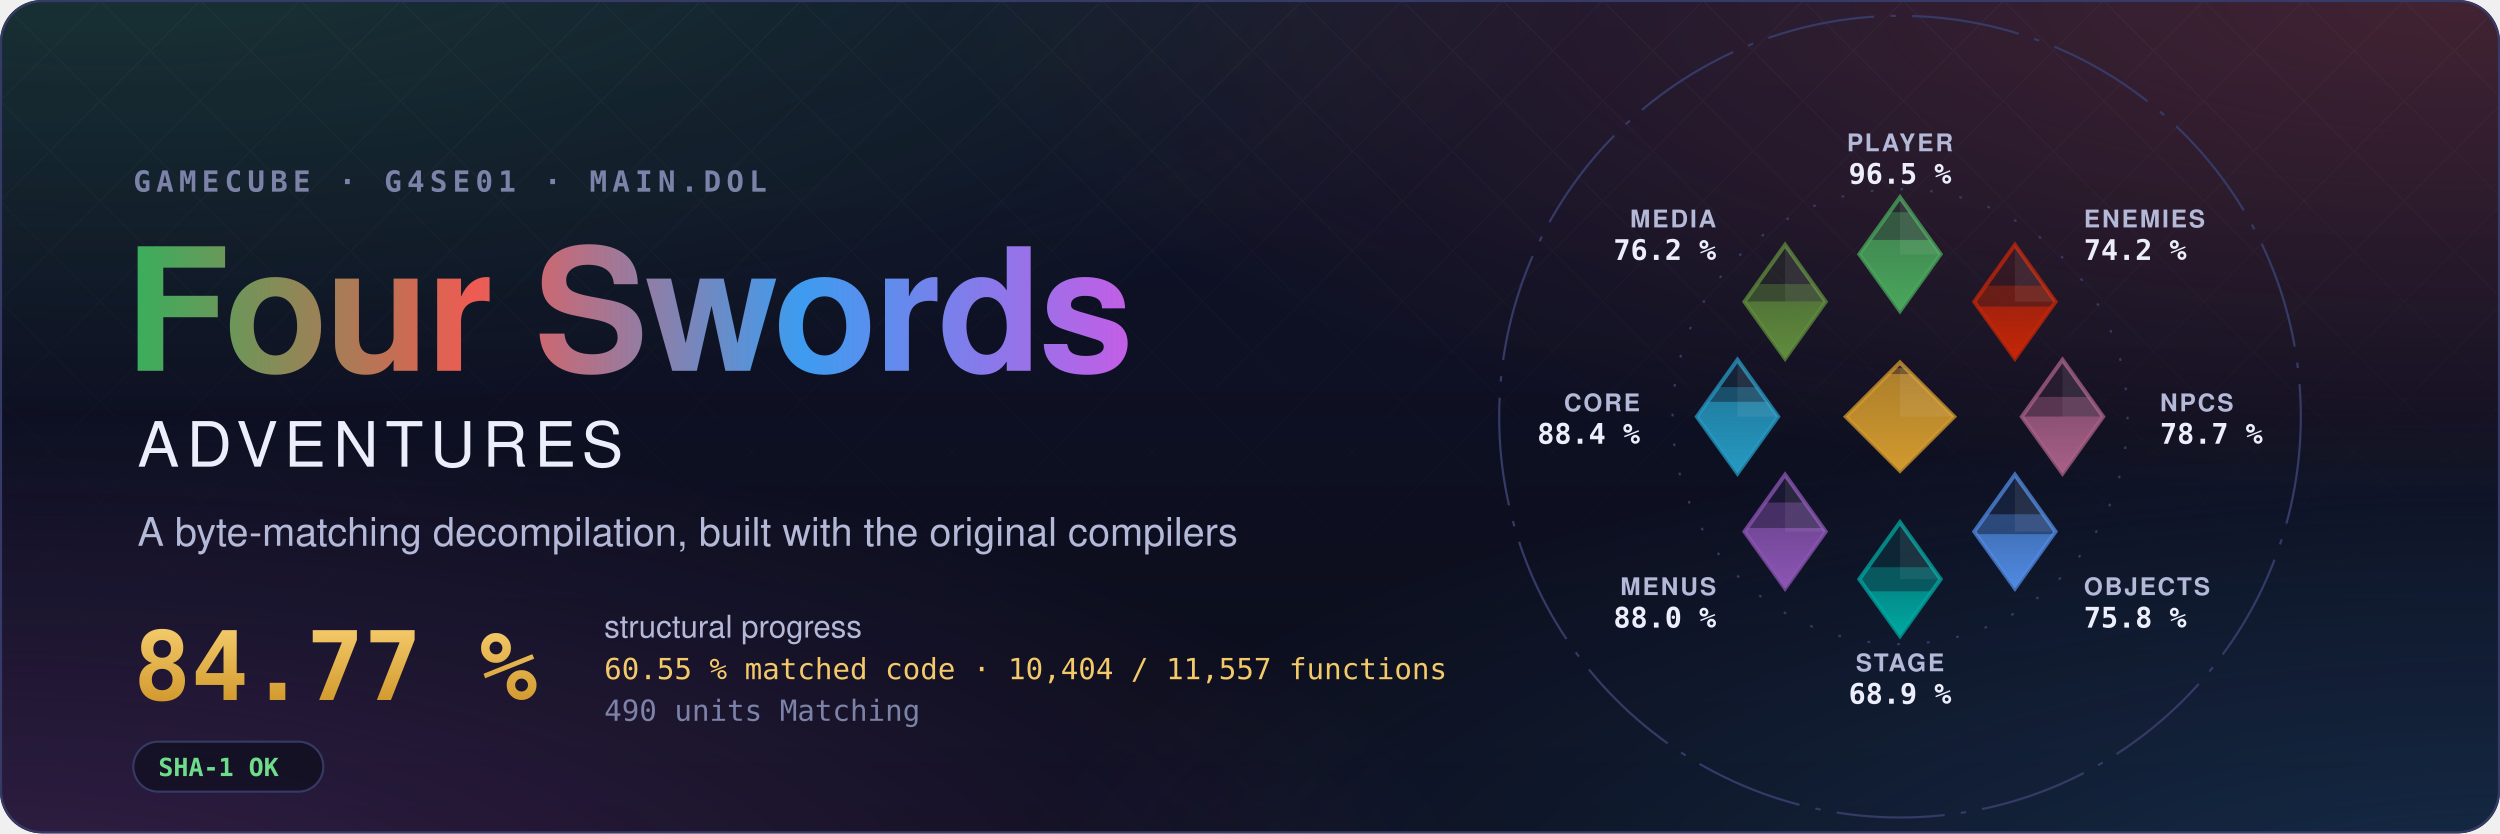
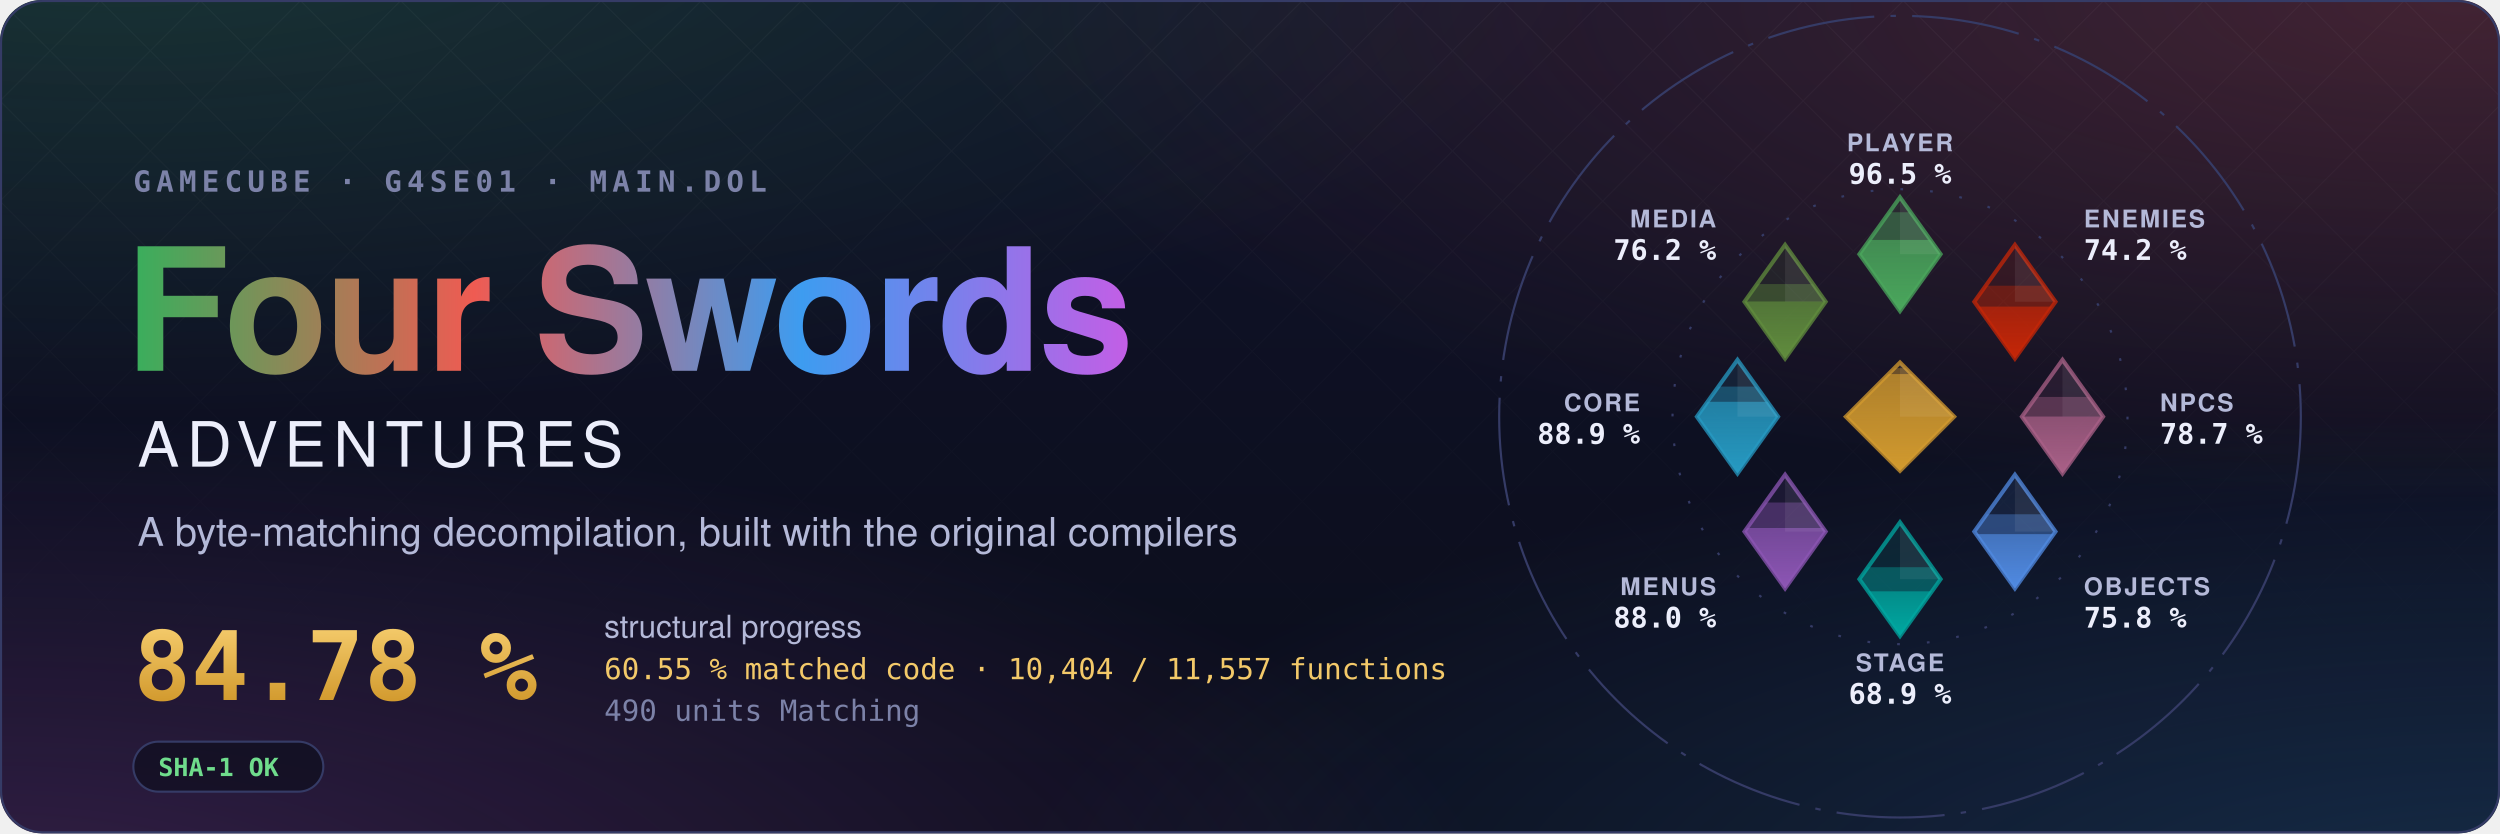
- <svg xmlns="http://www.w3.org/2000/svg" width="1200" height="400" viewBox="0 0 1200 400" role="img" aria-label="Four Swords Adventures decompilation: 84.77 % structural progress, 60.55 % matched code, 10,404 of 11,557 functions">
+ <svg xmlns="http://www.w3.org/2000/svg" width="1200" height="400" viewBox="0 0 1200 400" role="img" aria-label="Four Swords Adventures decompilation: 84.78 % structural progress, 60.55 % matched code, 10,404 of 11,557 functions">
  <style>text { font-family: -apple-system, BlinkMacSystemFont, 'Segoe UI', Helvetica, Arial, sans-serif; } .mono { font-family: ui-monospace, SFMono-Regular, 'SF Mono', Menlo, Consolas, monospace; } .spin { transform-box: fill-box; transform-origin: center; animation: spin 90s linear infinite; } @keyframes spin { to { transform: rotate(360deg); } } .rise { transform-box: fill-box; transform-origin: 50% 100%; animation: rise 1.6s cubic-bezier(.2,.8,.2,1) both; } @keyframes rise { from { transform: scaleY(0); } } @media (prefers-reduced-motion: reduce) { * { animation: none !important; } }</style>
  <defs>
    <radialGradient id="glow0" cx="0.05" cy="-0.1" r="0.6">
      <stop offset="0" stop-color="#3aae5c" stop-opacity="0.22" />
      <stop offset="1" stop-color="#3aae5c" stop-opacity="0" />
    </radialGradient>
    <radialGradient id="glow1" cx="0.98" cy="0.0" r="0.6">
      <stop offset="0" stop-color="#ef5b52" stop-opacity="0.22" />
      <stop offset="1" stop-color="#ef5b52" stop-opacity="0" />
    </radialGradient>
    <radialGradient id="glow2" cx="1.0" cy="1.1" r="0.6">
      <stop offset="0" stop-color="#3d9cf0" stop-opacity="0.22" />
      <stop offset="1" stop-color="#3d9cf0" stop-opacity="0" />
    </radialGradient>
    <radialGradient id="glow3" cx="0.0" cy="1.1" r="0.6">
      <stop offset="0" stop-color="#c35ee6" stop-opacity="0.22" />
      <stop offset="1" stop-color="#c35ee6" stop-opacity="0" />
    </radialGradient>
    <linearGradient id="sky" x1="0" y1="0" x2="0" y2="1">
      <stop offset="0" stop-color="#10132a" />
      <stop offset="1" stop-color="#0b0d1a" />
    </linearGradient>
    <linearGradient id="four" x1="0" y1="0" x2="1" y2="0">
      <stop offset="0" stop-color="#3aae5c" />
      <stop offset="0.34" stop-color="#ef5b52" />
      <stop offset="0.67" stop-color="#3d9cf0" />
      <stop offset="1" stop-color="#c35ee6" />
    </linearGradient>
    <linearGradient id="goldtext" x1="0" y1="0" x2="0" y2="1">
      <stop offset="0" stop-color="#f3c969" />
      <stop offset="1" stop-color="#d29a2e" />
    </linearGradient>
    <pattern id="lattice" width="34" height="34" patternUnits="userSpaceOnUse" patternTransform="rotate(45)">
      <path d="M0 0H34M0 0V34" stroke="#fff" stroke-opacity="0.035" />
    </pattern>
    <linearGradient id="fade" x1="0" y1="0" x2="0" y2="1">
      <stop offset="0" stop-color="#fff" />
      <stop offset="0.8" stop-color="#fff" stop-opacity="0" />
    </linearGradient>
    <mask id="fadeMask">
      <rect width="1200" height="400" fill="url(#fade)" />
    </mask>
    <clipPath id="card">
      <rect width="1200" height="400" rx="20" />
    </clipPath>
  </defs>
  <g clip-path="url(#card)">
    <rect width="1200" height="400" fill="url(#sky)" />
    <rect width="1200" height="400" fill="url(#glow0)" />
    <rect width="1200" height="400" fill="url(#glow1)" />
    <rect width="1200" height="400" fill="url(#glow2)" />
    <rect width="1200" height="400" fill="url(#glow3)" />
    <rect width="1200" height="400" fill="url(#lattice)" mask="url(#fadeMask)" />
  </g>
  <rect x="0.5" y="0.5" width="1199" height="399" rx="20" fill="none" stroke="#353b66" />
  <text x="64" y="92" class="mono" font-size="14" font-weight="600" letter-spacing="0.18em" fill="#7c82a8">GAMECUBE · G4SE01 · MAIN.DOL</text>
  <text x="60" y="178" font-size="82" font-weight="700" letter-spacing="-1.5" fill="url(#four)">Four Swords</text>
  <text x="66" y="224" font-size="30" font-weight="500" letter-spacing="0.12em" fill="#eceefb">ADVENTURES</text>
  <text x="66" y="262" font-size="19" fill="#b4b9d8">A byte-matching decompilation, built with the original compilers</text>
-   <text x="64" y="336" class="mono" font-size="46" font-weight="700" fill="url(#goldtext)">84.77 %</text>
+   <text x="64" y="336" class="mono" font-size="46" font-weight="700" fill="url(#goldtext)">84.78 %</text>
  <text x="290" y="306" font-size="15" fill="#b4b9d8">structural progress</text>
  <text x="290" y="326" class="mono" font-size="14" fill="#f3c969">60.55 % matched code · 10,404 / 11,557 functions</text>
  <text x="290" y="346" class="mono" font-size="14" fill="#7c82a8">490 units Matching</text>
  <g transform="translate(64 356)">
    <rect width="91.2" height="24" rx="12" fill="#0b0d1a" fill-opacity="0.6" stroke="#353b66" />
    <text x="12" y="16.5" class="mono" font-size="12" font-weight="600" fill="#6fdc8c">SHA-1 OK</text>
  </g>
  <defs>
    <clipPath id="ec-player">
      <path d="M0 -81L15 -60L0 -39L-15 -60Z" />
    </clipPath>
    <linearGradient id="eg-player" x1="0" y1="1" x2="0" y2="0">
      <stop offset="0" stop-color="#4aa75c" />
      <stop offset="1" stop-color="#4aa75c" stop-opacity="0.65" />
    </linearGradient>
    <clipPath id="ec-enemies">
      <path d="M42.43 -63.43L57.43 -42.43L42.43 -21.43L27.43 -42.43Z" />
    </clipPath>
    <linearGradient id="eg-enemies" x1="0" y1="1" x2="0" y2="0">
      <stop offset="0" stop-color="#c52607" />
      <stop offset="1" stop-color="#c52607" stop-opacity="0.65" />
    </linearGradient>
    <clipPath id="ec-npcs">
      <path d="M60 -21L75 0L60 21L45 0Z" />
    </clipPath>
    <linearGradient id="eg-npcs" x1="0" y1="1" x2="0" y2="0">
      <stop offset="0" stop-color="#a96087" />
      <stop offset="1" stop-color="#a96087" stop-opacity="0.65" />
    </linearGradient>
    <clipPath id="ec-objects">
      <path d="M42.43 21.43L57.43 42.43L42.43 63.43L27.43 42.43Z" />
    </clipPath>
    <linearGradient id="eg-objects" x1="0" y1="1" x2="0" y2="0">
      <stop offset="0" stop-color="#508ae1" />
      <stop offset="1" stop-color="#508ae1" stop-opacity="0.65" />
    </linearGradient>
    <clipPath id="ec-stage">
      <path d="M0 39L15 60L0 81L-15 60Z" />
    </clipPath>
    <linearGradient id="eg-stage" x1="0" y1="1" x2="0" y2="0">
      <stop offset="0" stop-color="#00a8a1" />
      <stop offset="1" stop-color="#00a8a1" stop-opacity="0.65" />
    </linearGradient>
    <clipPath id="ec-menus">
      <path d="M-42.43 21.43L-27.43 42.43L-42.43 63.43L-57.43 42.43Z" />
    </clipPath>
    <linearGradient id="eg-menus" x1="0" y1="1" x2="0" y2="0">
      <stop offset="0" stop-color="#8c55b4" />
      <stop offset="1" stop-color="#8c55b4" stop-opacity="0.65" />
    </linearGradient>
    <clipPath id="ec-core">
      <path d="M-60 -21L-45 0L-60 21L-75 0Z" />
    </clipPath>
    <linearGradient id="eg-core" x1="0" y1="1" x2="0" y2="0">
      <stop offset="0" stop-color="#269ac2" />
      <stop offset="1" stop-color="#269ac2" stop-opacity="0.65" />
    </linearGradient>
    <clipPath id="ec-media">
      <path d="M-42.43 -63.43L-27.43 -42.43L-42.43 -21.43L-57.43 -42.43Z" />
    </clipPath>
    <linearGradient id="eg-media" x1="0" y1="1" x2="0" y2="0">
      <stop offset="0" stop-color="#608c3d" />
      <stop offset="1" stop-color="#608c3d" stop-opacity="0.65" />
    </linearGradient>
    <clipPath id="ec-libs">
      <path d="M0 -20L20 0L0 20L-20 0Z" />
    </clipPath>
    <linearGradient id="eg-libs" x1="0" y1="1" x2="0" y2="0">
      <stop offset="0" stop-color="#d29a2e" />
      <stop offset="1" stop-color="#d29a2e" stop-opacity="0.65" />
    </linearGradient>
  </defs>
  <g transform="translate(912 200) scale(1.3)">
    <circle class="spin" r="148" fill="none" stroke="#353b66" stroke-width="0.8" stroke-dasharray="40 6 2 6" />
    <circle r="84" fill="none" stroke="#353b66" stroke-width="0.8" stroke-dasharray="1 10" />
    <path d="M0 -81L15 -60L0 -39L-15 -60Z" fill="#4aa75c" fill-opacity="0.12" stroke="#4aa75c" stroke-opacity="0.75" stroke-width="1.5" />
    <g clip-path="url(#ec-player)">
      <rect class="rise" style="animation-delay:0.20s" x="-15.0" y="-75.47" width="30" height="36.47" fill="#4aa75c" fill-opacity="0.38" />
    </g>
    <g clip-path="url(#ec-player)">
      <rect class="rise" style="animation-delay:0.20s" x="-15.0" y="-65.25" width="30" height="26.25" fill="url(#eg-player)" />
    </g>
    <path d="M0.0 -81.0L15.0 -60.0L0.0 -60.0Z" fill="#fff" fill-opacity="0.07" />
    <text x="0.0" y="-98.0" text-anchor="middle" font-size="9" font-weight="600" letter-spacing="0.08em" fill="#b4b9d8">PLAYER</text>
    <text x="0.0" y="-86.0" text-anchor="middle" font-size="10.5" font-weight="700" fill="#eceefb" class="mono">96.5 %</text>
    <path d="M42.43 -63.43L57.43 -42.43L42.43 -21.43L27.43 -42.43Z" fill="#c52607" fill-opacity="0.12" stroke="#c52607" stroke-opacity="0.75" stroke-width="1.5" />
    <g clip-path="url(#ec-enemies)">
      <rect class="rise" style="animation-delay:0.30s" x="27.43" y="-48.35" width="30" height="26.92" fill="#c52607" fill-opacity="0.38" />
    </g>
    <g clip-path="url(#ec-enemies)">
      <rect class="rise" style="animation-delay:0.30s" x="27.43" y="-40.63" width="30" height="19.20" fill="url(#eg-enemies)" />
    </g>
    <path d="M42.43 -63.43L57.43 -42.43L42.43 -42.43Z" fill="#fff" fill-opacity="0.07" />
    <text x="67.88" y="-69.88" text-anchor="start" font-size="9" font-weight="600" letter-spacing="0.08em" fill="#b4b9d8">ENEMIES</text>
    <text x="67.88" y="-57.88" text-anchor="start" font-size="10.5" font-weight="700" fill="#eceefb" class="mono">74.2 %</text>
    <path d="M60 -21L75 0L60 21L45 0Z" fill="#a96087" fill-opacity="0.12" stroke="#a96087" stroke-opacity="0.75" stroke-width="1.5" />
    <g clip-path="url(#ec-npcs)">
      <rect class="rise" style="animation-delay:0.40s" x="45.0" y="-7.29" width="30" height="28.29" fill="#a96087" fill-opacity="0.38" />
    </g>
    <g clip-path="url(#ec-npcs)">
      <rect class="rise" style="animation-delay:0.40s" x="45.0" y="-0.05" width="30" height="21.05" fill="url(#eg-npcs)" />
    </g>
    <path d="M60.0 -21.0L75.0 0.0L60.0 0.0Z" fill="#fff" fill-opacity="0.07" />
    <text x="96.0" y="-2.0" text-anchor="start" font-size="9" font-weight="600" letter-spacing="0.08em" fill="#b4b9d8">NPCS</text>
    <text x="96.0" y="10.0" text-anchor="start" font-size="10.5" font-weight="700" fill="#eceefb" class="mono">78.7 %</text>
    <path d="M42.43 21.43L57.43 42.43L42.43 63.43L27.43 42.43Z" fill="#508ae1" fill-opacity="0.12" stroke="#508ae1" stroke-opacity="0.75" stroke-width="1.5" />
    <g clip-path="url(#ec-objects)">
      <rect class="rise" style="animation-delay:0.50s" x="27.43" y="36.04" width="30" height="27.39" fill="#508ae1" fill-opacity="0.38" />
    </g>
    <g clip-path="url(#ec-objects)">
      <rect class="rise" style="animation-delay:0.50s" x="27.43" y="43.38" width="30" height="20.05" fill="url(#eg-objects)" />
    </g>
    <path d="M42.43 21.43L57.43 42.43L42.43 42.43Z" fill="#fff" fill-opacity="0.07" />
    <text x="67.88" y="65.88" text-anchor="start" font-size="9" font-weight="600" letter-spacing="0.08em" fill="#b4b9d8">OBJECTS</text>
    <text x="67.88" y="77.88" text-anchor="start" font-size="10.5" font-weight="700" fill="#eceefb" class="mono">75.8 %</text>
    <path d="M0 39L15 60L0 81L-15 60Z" fill="#00a8a1" fill-opacity="0.12" stroke="#00a8a1" stroke-opacity="0.75" stroke-width="1.5" />
    <g clip-path="url(#ec-stage)">
      <rect class="rise" style="animation-delay:0.60s" x="-15.0" y="55.57" width="30" height="25.43" fill="#00a8a1" fill-opacity="0.38" />
    </g>
    <g clip-path="url(#ec-stage)">
      <rect class="rise" style="animation-delay:0.60s" x="-15.0" y="64.50" width="30" height="16.50" fill="url(#eg-stage)" />
    </g>
    <path d="M0.0 39.0L15.0 60.0L0.0 60.0Z" fill="#fff" fill-opacity="0.07" />
    <text x="0.0" y="94.0" text-anchor="middle" font-size="9" font-weight="600" letter-spacing="0.08em" fill="#b4b9d8">STAGE</text>
    <text x="0.0" y="106.0" text-anchor="middle" font-size="10.5" font-weight="700" fill="#eceefb" class="mono">68.9 %</text>
    <path d="M-42.43 21.43L-27.43 42.43L-42.43 63.43L-57.43 42.43Z" fill="#8c55b4" fill-opacity="0.12" stroke="#8c55b4" stroke-opacity="0.75" stroke-width="1.5" />
    <g clip-path="url(#ec-menus)">
      <rect class="rise" style="animation-delay:0.70s" x="-57.43" y="31.71" width="30" height="31.72" fill="#8c55b4" fill-opacity="0.38" />
    </g>
    <g clip-path="url(#ec-menus)">
      <rect class="rise" style="animation-delay:0.70s" x="-57.43" y="41.10" width="30" height="22.33" fill="url(#eg-menus)" />
    </g>
    <path d="M-42.43 21.43L-27.43 42.43L-42.43 42.43Z" fill="#fff" fill-opacity="0.07" />
    <text x="-67.88" y="65.88" text-anchor="end" font-size="9" font-weight="600" letter-spacing="0.08em" fill="#b4b9d8">MENUS</text>
    <text x="-67.88" y="77.88" text-anchor="end" font-size="10.5" font-weight="700" fill="#eceefb" class="mono">88.0 %</text>
    <path d="M-60 -21L-45 0L-60 21L-75 0Z" fill="#269ac2" fill-opacity="0.12" stroke="#269ac2" stroke-opacity="0.75" stroke-width="1.5" />
    <g clip-path="url(#ec-core)">
-       <rect class="rise" style="animation-delay:0.80s" x="-75.0" y="-10.90" width="30" height="31.90" fill="#269ac2" fill-opacity="0.38" />
+       <rect class="rise" style="animation-delay:0.80s" x="-75.0" y="-11.09" width="30" height="32.09" fill="#269ac2" fill-opacity="0.38" />
    </g>
    <g clip-path="url(#ec-core)">
      <rect class="rise" style="animation-delay:0.80s" x="-75.0" y="-5.49" width="30" height="26.49" fill="url(#eg-core)" />
    </g>
    <path d="M-60.0 -21.0L-45.0 0.0L-60.0 0.0Z" fill="#fff" fill-opacity="0.07" />
    <text x="-96.0" y="-2.0" text-anchor="end" font-size="9" font-weight="600" letter-spacing="0.08em" fill="#b4b9d8">CORE</text>
-     <text x="-96.0" y="10.0" text-anchor="end" font-size="10.5" font-weight="700" fill="#eceefb" class="mono">88.4 %</text>
+     <text x="-96.0" y="10.0" text-anchor="end" font-size="10.5" font-weight="700" fill="#eceefb" class="mono">88.9 %</text>
    <path d="M-42.43 -63.43L-27.43 -42.43L-42.43 -21.43L-57.43 -42.43Z" fill="#608c3d" fill-opacity="0.12" stroke="#608c3d" stroke-opacity="0.75" stroke-width="1.5" />
    <g clip-path="url(#ec-media)">
      <rect class="rise" style="animation-delay:0.90s" x="-57.43" y="-48.95" width="30" height="27.52" fill="#608c3d" fill-opacity="0.38" />
    </g>
    <g clip-path="url(#ec-media)">
      <rect class="rise" style="animation-delay:0.90s" x="-57.43" y="-42.54" width="30" height="21.11" fill="url(#eg-media)" />
    </g>
    <path d="M-42.43 -63.43L-27.43 -42.43L-42.43 -42.43Z" fill="#fff" fill-opacity="0.07" />
    <text x="-67.88" y="-69.88" text-anchor="end" font-size="9" font-weight="600" letter-spacing="0.08em" fill="#b4b9d8">MEDIA</text>
    <text x="-67.88" y="-57.88" text-anchor="end" font-size="10.5" font-weight="700" fill="#eceefb" class="mono">76.2 %</text>
    <path d="M0 -20L20 0L0 20L-20 0Z" fill="#d29a2e" fill-opacity="0.12" stroke="#d29a2e" stroke-opacity="0.75" stroke-width="1.5" />
    <g clip-path="url(#ec-libs)">
      <rect class="rise" style="animation-delay:1.00s" x="-20" y="-17.92" width="40" height="37.92" fill="#d29a2e" fill-opacity="0.38" />
    </g>
    <g clip-path="url(#ec-libs)">
      <rect class="rise" style="animation-delay:1.00s" x="-20" y="-15.73" width="40" height="35.73" fill="url(#eg-libs)" />
    </g>
    <path d="M0 -20L20 0L0 0Z" fill="#fff" fill-opacity="0.07" />
  </g>
</svg>
